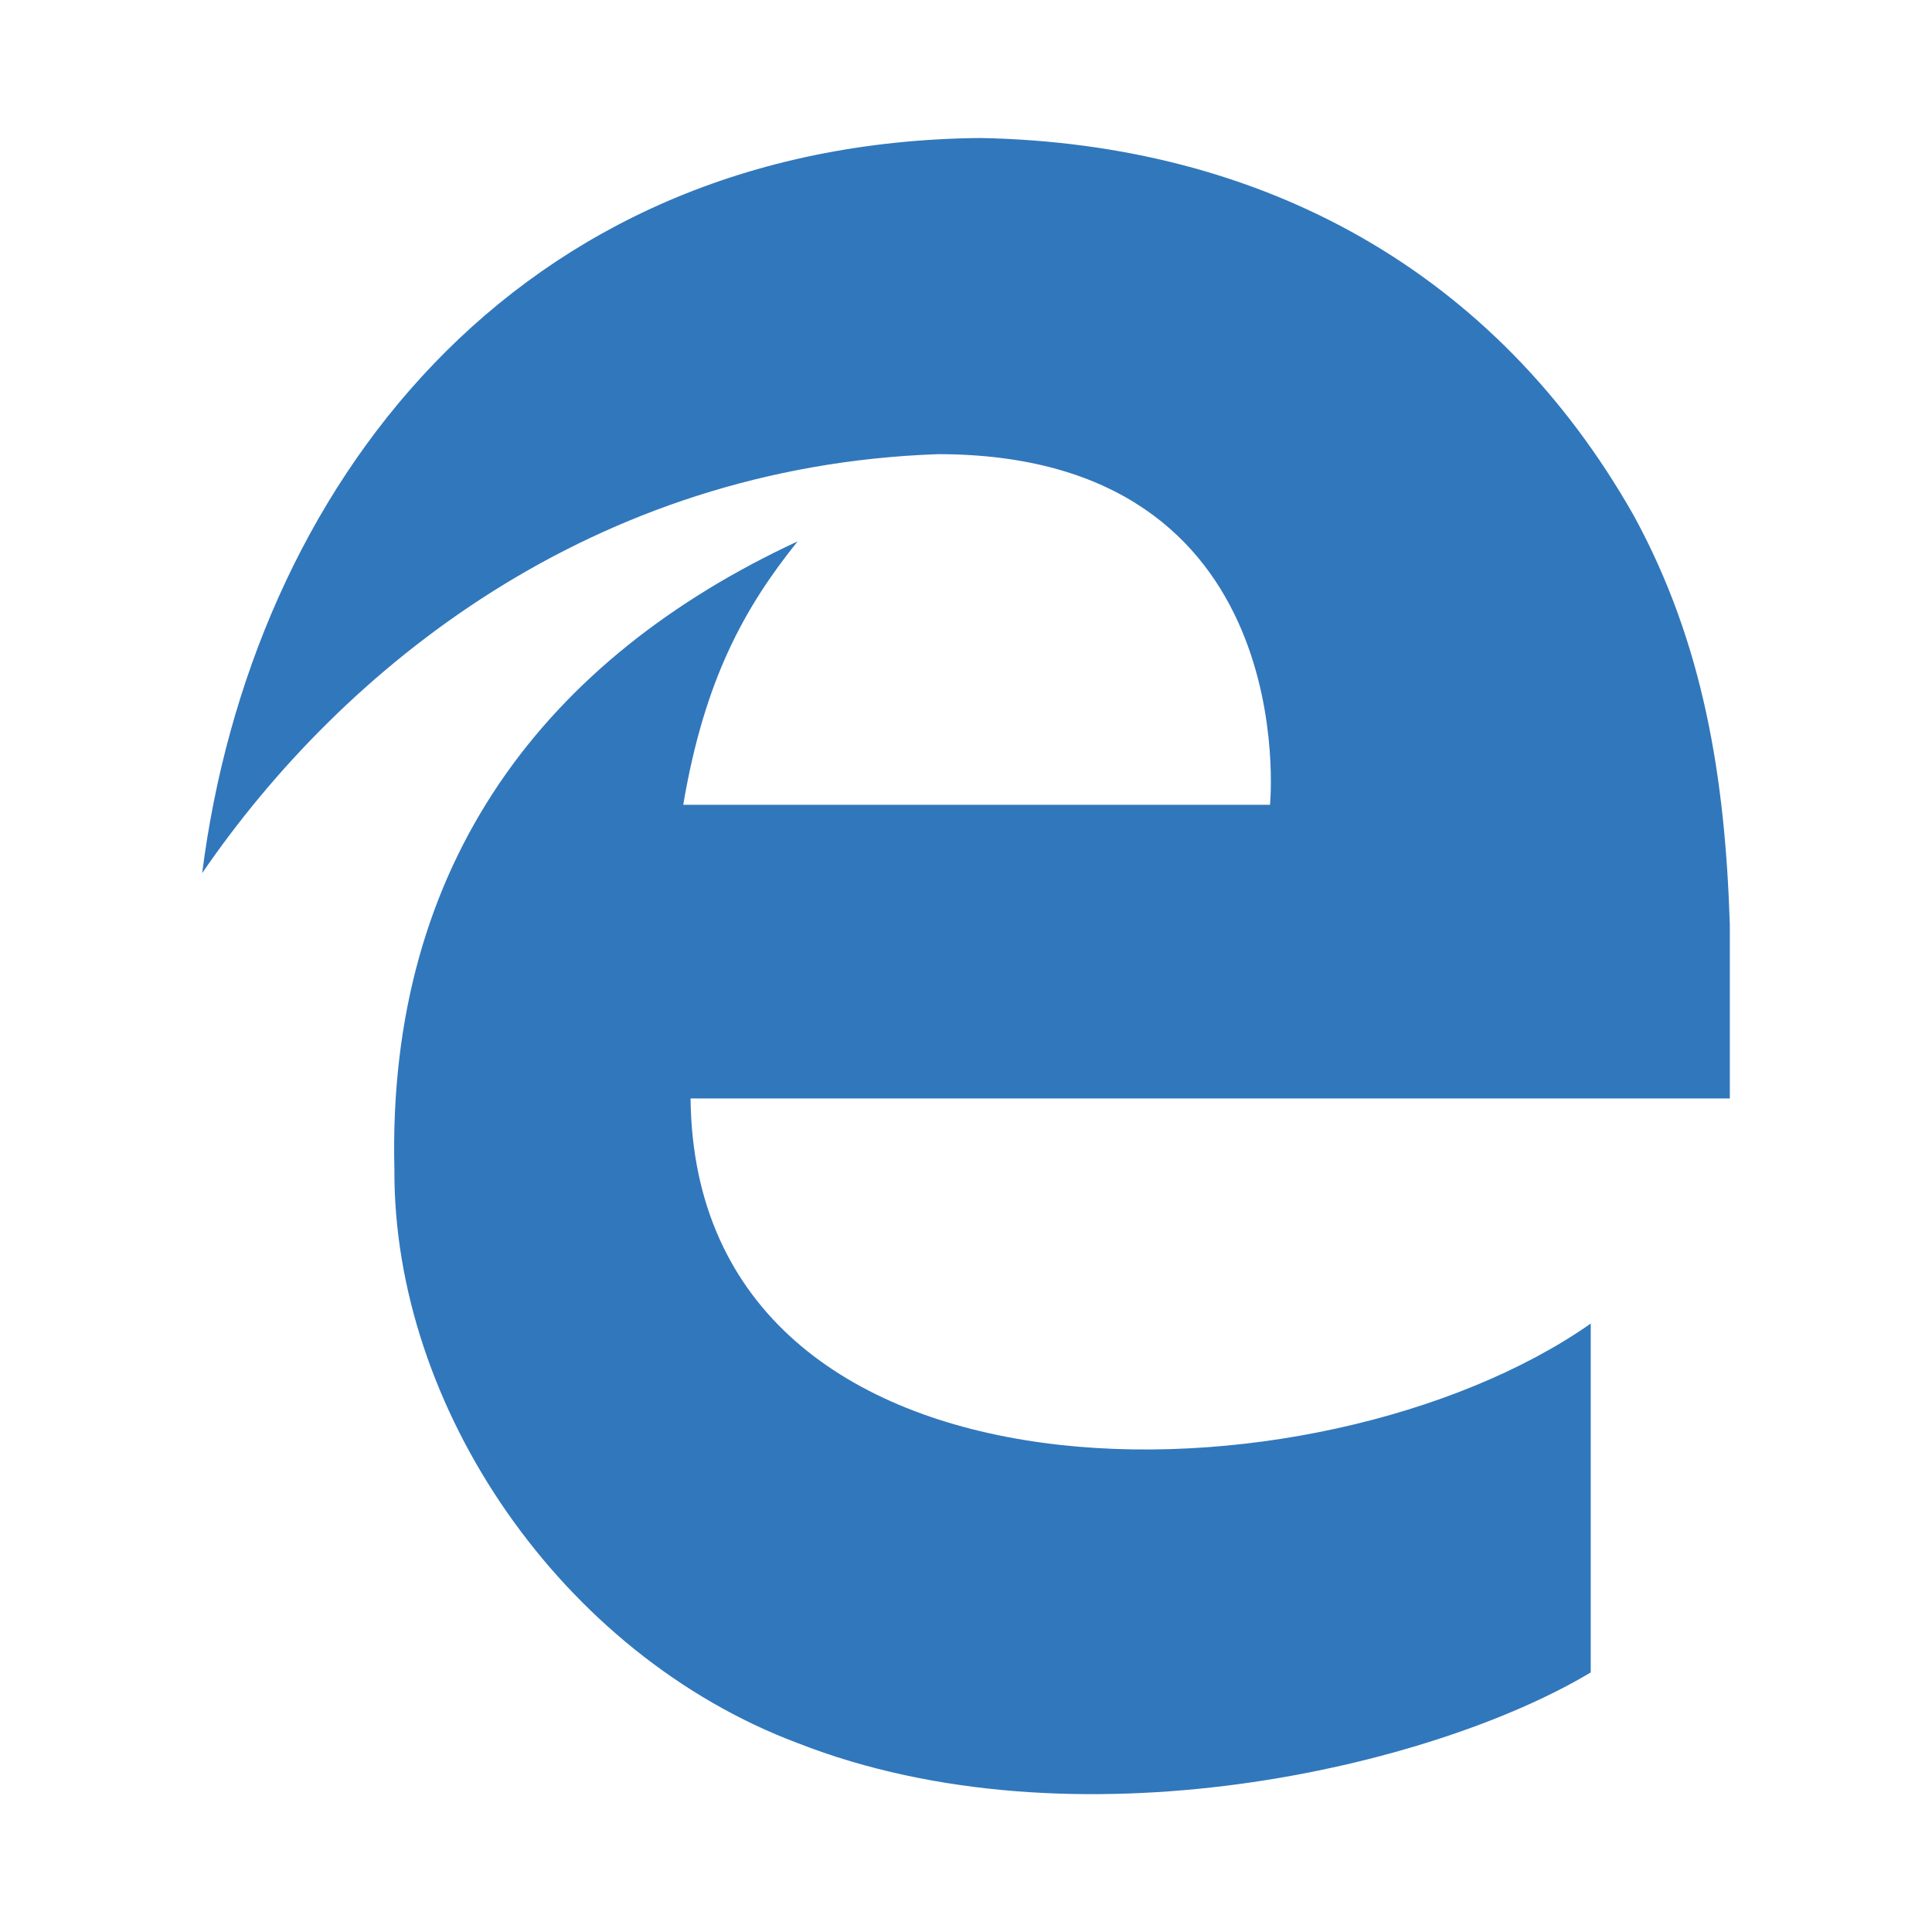
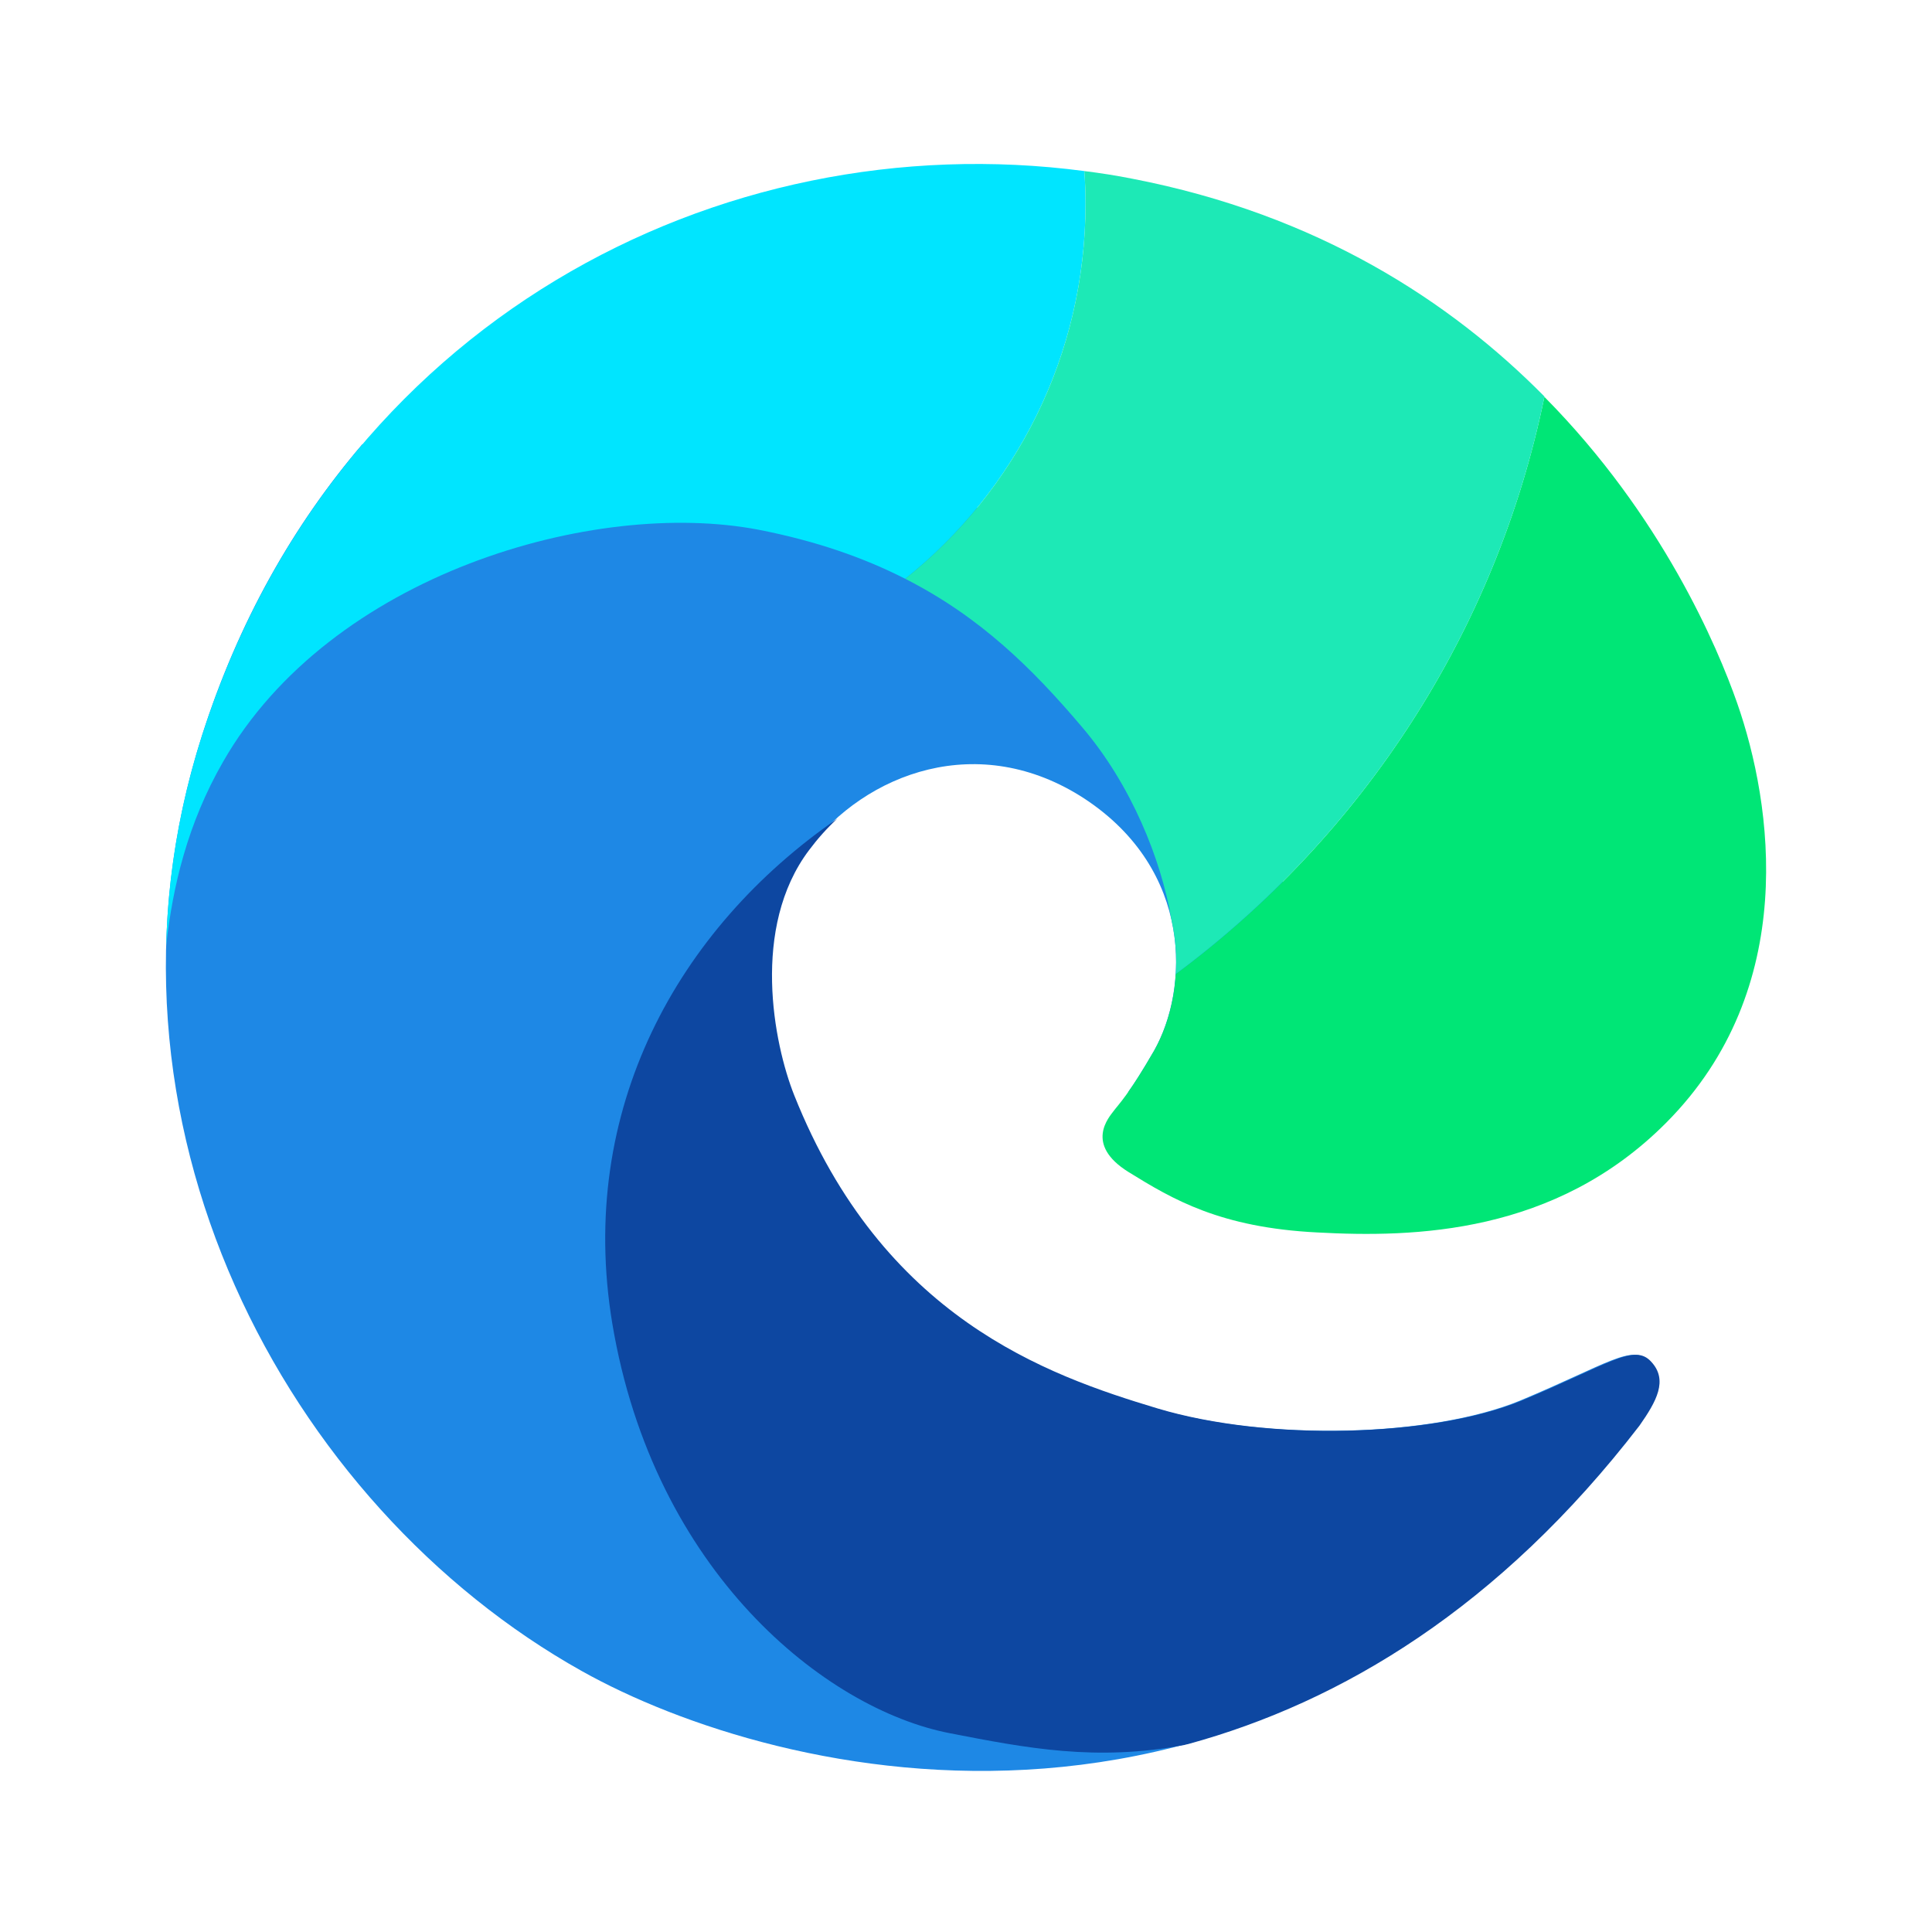
- <svg xmlns="http://www.w3.org/2000/svg" width="800px" height="800px" viewBox="0 0 14 14" role="img" focusable="false" aria-hidden="true">
-   <path fill="#3177bc" d="M1.465 6.327c.353-2.775 2.245-5.293 5.638-5.327 2.049.039 3.735.967 4.737 2.738.504.924.661 1.894.695 2.964v1.258H5.004c.034 3.106 4.57 3 6.523 1.631v2.528c-1.144.687-3.738 1.3-5.747.512-1.712-.643-2.93-2.432-2.922-4.155-.056-2.235 1.11-3.712 2.922-4.553-.384.477-.676 1.002-.829 1.909l4.252 0s.249-2.541-2.406-2.541c-2.505.088-4.311 1.545-5.332 3.036z" />
+ <svg xmlns="http://www.w3.org/2000/svg" viewBox="0 0 48 48" width="48px" height="48px">
+   <path fill="#1e88e5" d="M40.69,35.42c-9.15,11.88-21.41,8.8-26.23,6.1 c-7.35-4.11-12.5-13.68-9.44-23.25c0.9-2.82,2.27-5.23,3.98-7.23c1.67,0.13,3.65,0.13,6-0.04c14-1,18,11,17,14 c-0.51,1.53-2.32,2.02-3.97,2.13c0.16-0.22,0.36-0.54,0.64-1.02c0.87-1.54,0.98-4.49-1.73-6.27c-2.61-1.7-5.43-0.65-6.88,1.28 c-1.45,1.92-0.88,4.81-0.37,6.09c2.2,5.52,6.26,6.95,9.02,7.78c2.76,0.83,6.86,0.71,9.05-0.19c2.18-0.91,2.8-1.43,3.22-0.97 C41.41,34.29,41.11,34.82,40.69,35.42z" />
+   <path fill="#0d47a1" d="M40.732,35.42c-3.48,4.52-7.41,6.87-11.21,7.91 c-0.03,0.01-0.06,0.01-0.08,0.02c-2.2,0.42-3.95,0.08-5.85-0.29c-3.09-0.6-7.35-4.01-8.38-10.18c-0.88-5.31,1.63-9.81,5.59-12.54 c-0.26,0.24-0.49,0.5-0.7,0.78c-1.45,1.92-0.88,4.81-0.37,6.09c2.2,5.52,6.26,6.95,9.02,7.78c2.76,0.83,6.86,0.71,9.05-0.19 c2.18-0.91,2.8-1.43,3.22-0.97C41.452,34.29,41.152,34.82,40.732,35.42z" />
+   <path fill="#00e5ff" d="M26.94,4.25c0.02,0.26,0.03,0.54,0.03,0.81c0,3.78-1.75,7.14-4.48,9.32 c-1.02-0.52-2.21-0.94-3.65-1.22c-4.07-0.78-10.63,1.1-13.3,5.77c-0.88,1.53-1.25,3.1-1.41,4.55c0.04-1.71,0.33-3.46,0.89-5.21 C8.31,8.01,17.86,3.05,26.94,4.25z" />
+   <path fill="#00e676" d="M41.4,27.89c-2.76,2.78-6.27,2.86-8.67,2.73 c-2.41-0.12-3.59-0.82-4.69-1.5c-1.11-0.69-0.48-1.37-0.37-1.52c0.11-0.15,0.38-0.41,1-1.49c0.29-0.51,0.5-1.18,0.54-1.91 c4.62-3.43,7.96-8.49,9.16-14.34c2.92,2.95,4.3,6.21,4.79,7.61C44.04,19.99,44.71,24.56,41.4,27.89z" />
+   <path fill="#1de9b6" d="M38.37,9.85v0.01c-1.2,5.85-4.54,10.91-9.16,14.34c0.03-0.42,0-0.87-0.1-1.32 c0-0.02-0.01-0.04-0.01-0.05c-0.25-1.47-0.99-3.33-2.22-4.77c-1.22-1.44-2.52-2.73-4.39-3.68c2.73-2.18,4.48-5.54,4.48-9.32 c0-0.27-0.01-0.55-0.03-0.81c0.4,0.05,0.79,0.11,1.19,0.19C32.74,5.33,36.04,7.49,38.37,9.85z" />
</svg>
